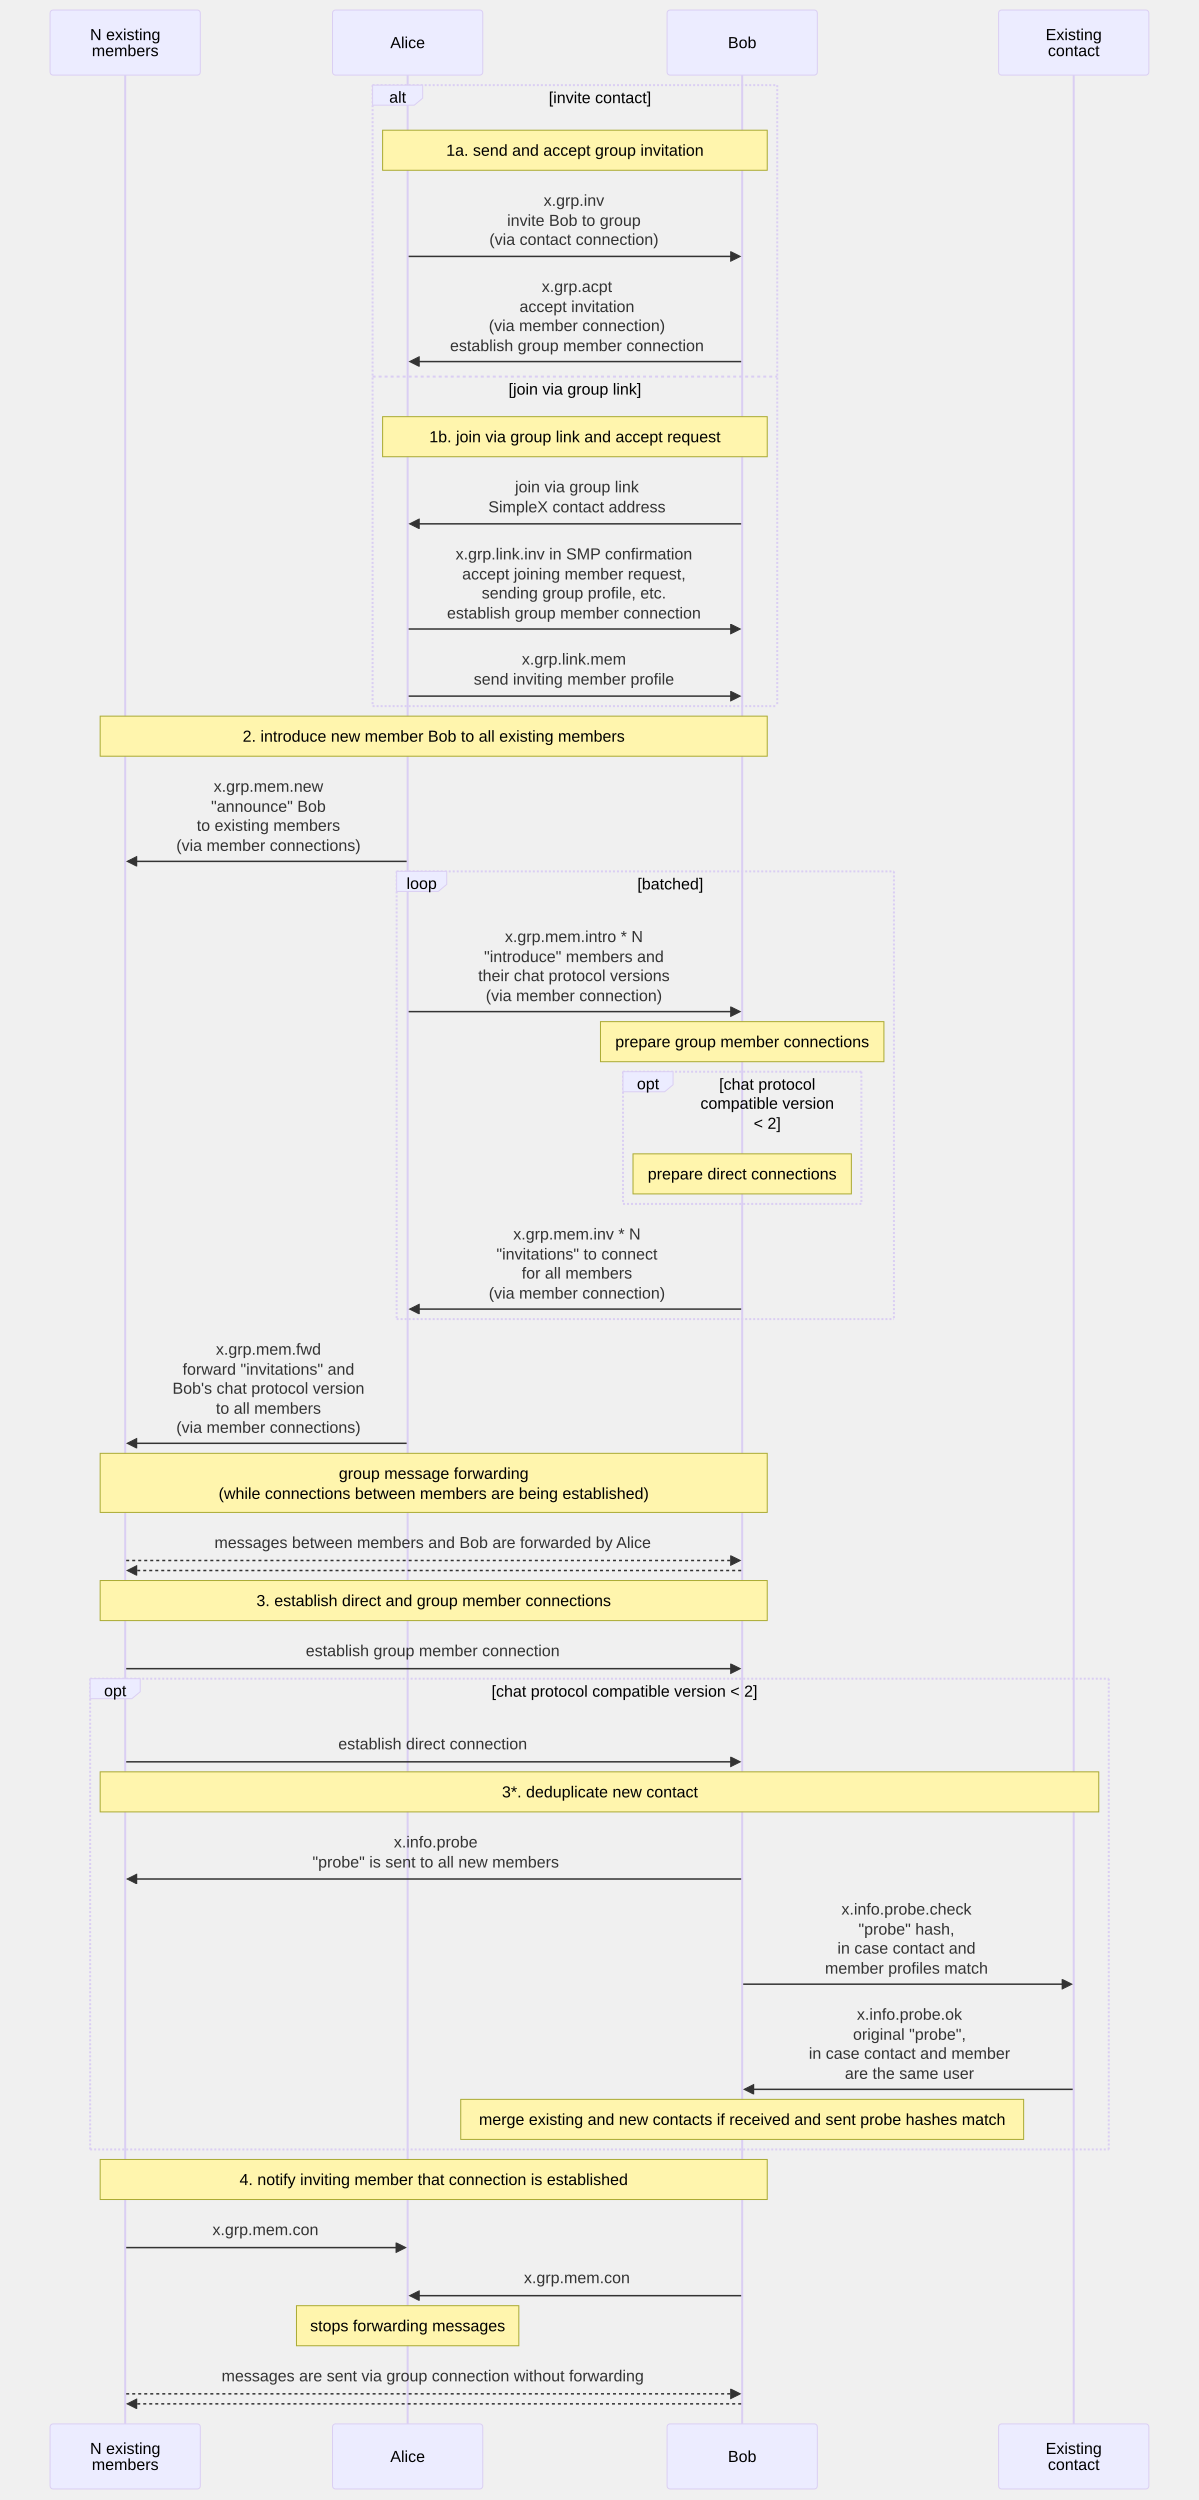
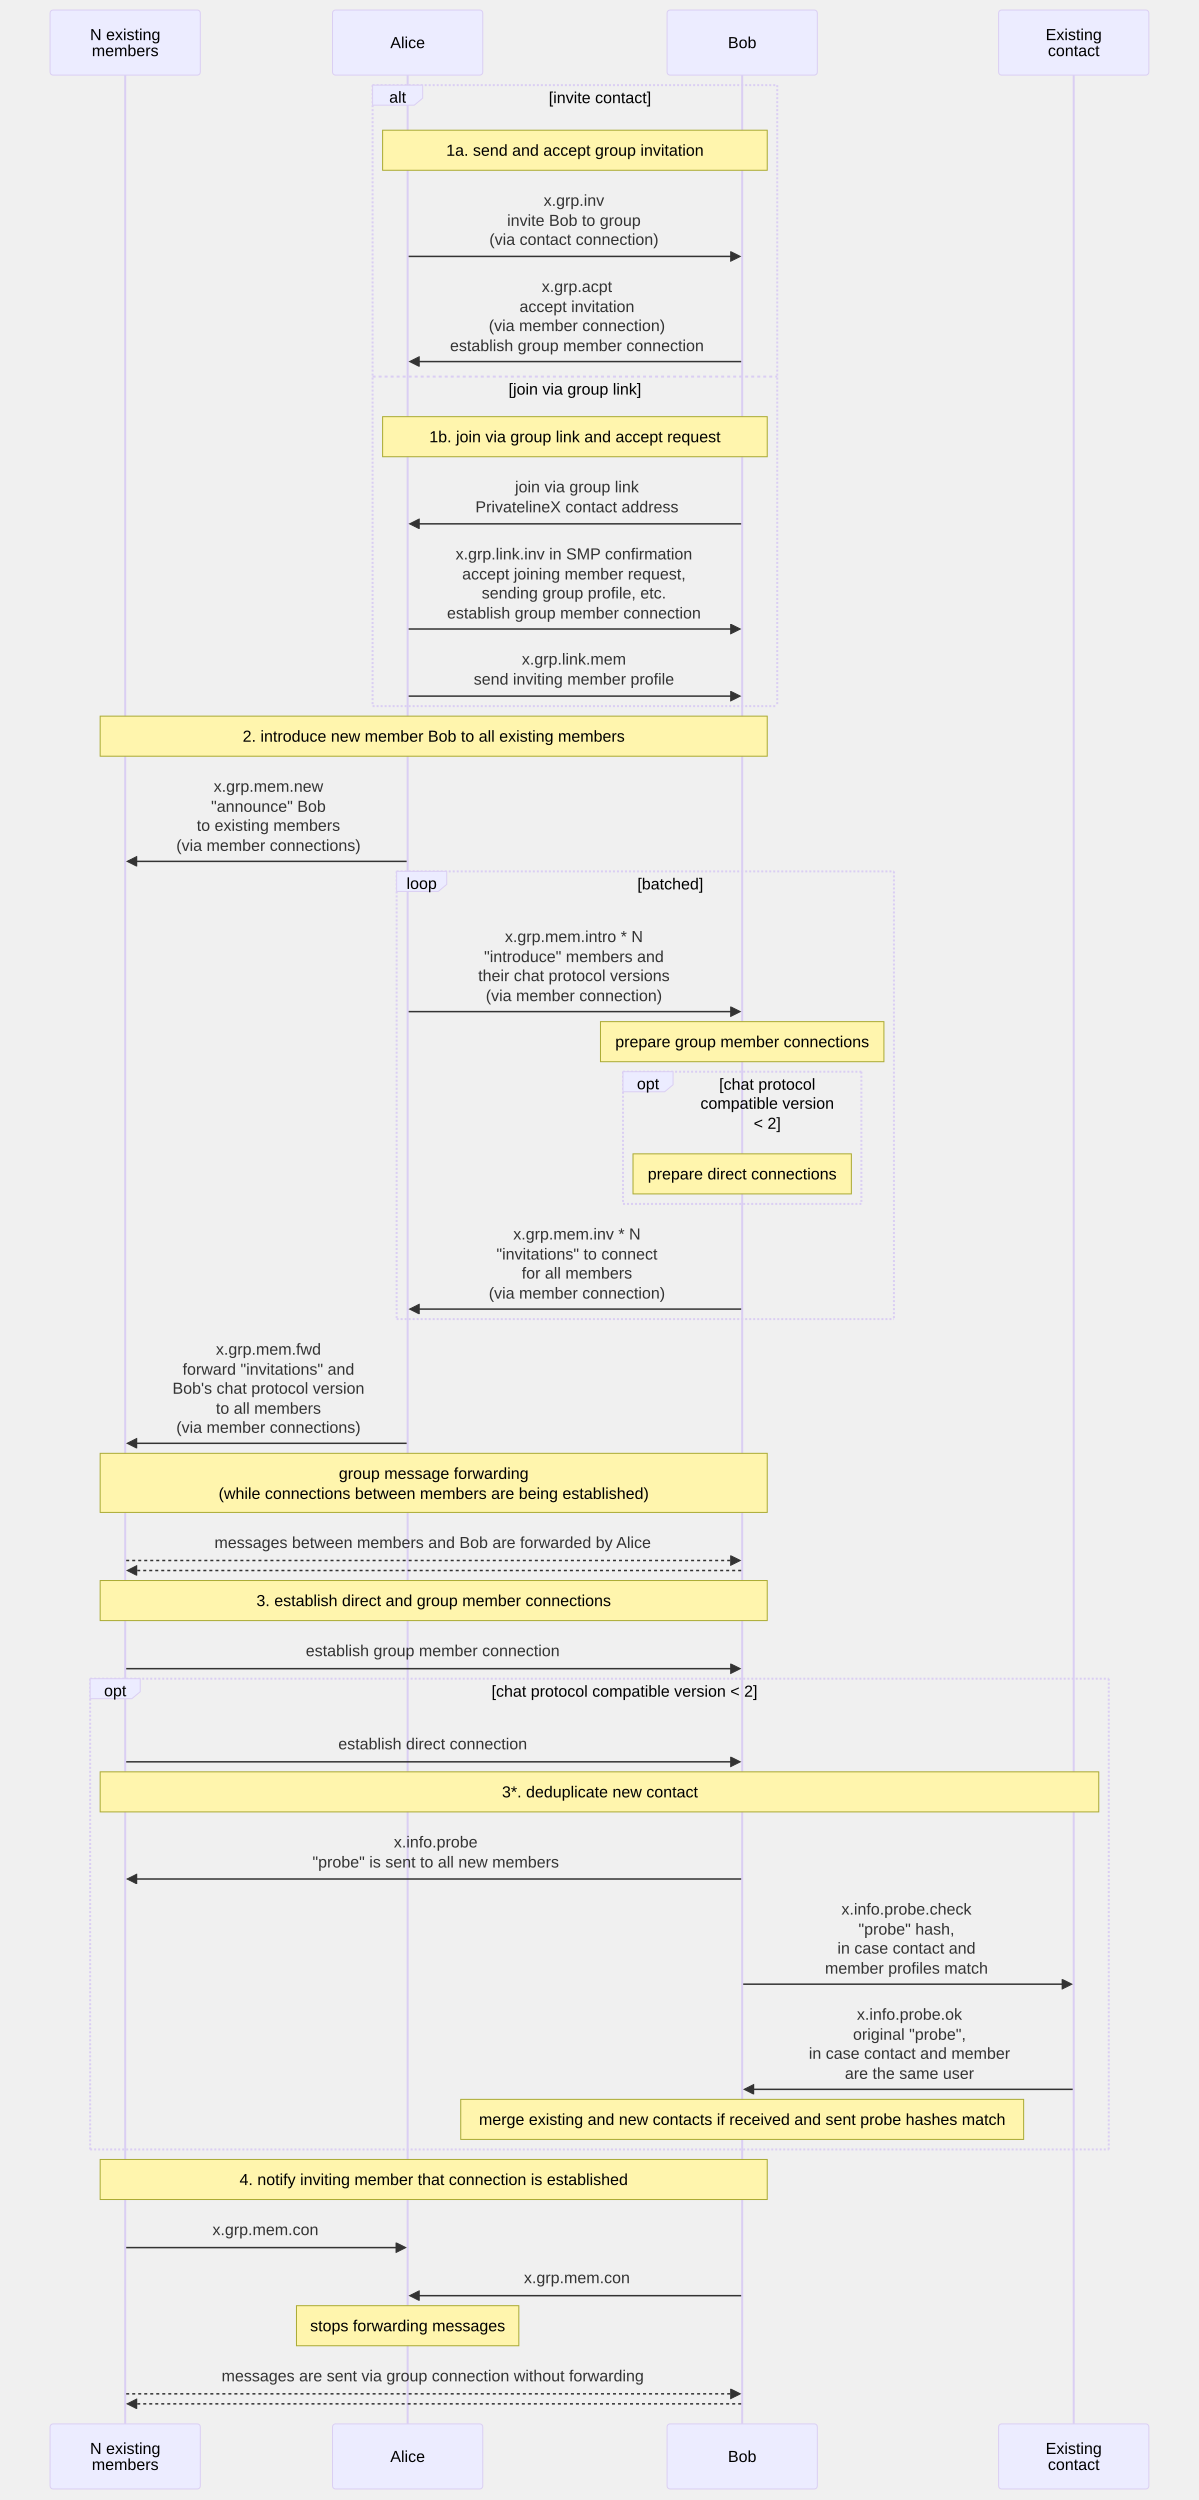
<svg xmlns="http://www.w3.org/2000/svg" aria-roledescription="sequence" role="graphics-document document" viewBox="-50 -10 1197 2496" style="max-width: 100%;" width="100%" id="graph-div" height="100%">
  <g>
    <rect class="actor actor-bottom" ry="3" rx="3" name="C" height="65" width="150" stroke="#666" fill="#eaeaea" y="2410" x="947" />
    <text class="actor" alignment-baseline="central" dominant-baseline="central" style="text-anchor: middle; font-size: 16px; font-weight: 400;" y="2442.5" x="1022">
      <tspan dy="-8" x="1022">Existing</tspan>
    </text>
    <text class="actor" alignment-baseline="central" dominant-baseline="central" style="text-anchor: middle; font-size: 16px; font-weight: 400;" y="2442.5" x="1022">
      <tspan dy="8" x="1022">contact</tspan>
    </text>
  </g>
  <g>
    <rect class="actor actor-bottom" ry="3" rx="3" name="B" height="65" width="150" stroke="#666" fill="#eaeaea" y="2410" x="616" />
    <text class="actor" alignment-baseline="central" dominant-baseline="central" style="text-anchor: middle; font-size: 16px; font-weight: 400;" y="2442.5" x="691">
      <tspan dy="0" x="691">Bob</tspan>
    </text>
  </g>
  <g>
    <rect class="actor actor-bottom" ry="3" rx="3" name="A" height="65" width="150" stroke="#666" fill="#eaeaea" y="2410" x="282" />
    <text class="actor" alignment-baseline="central" dominant-baseline="central" style="text-anchor: middle; font-size: 16px; font-weight: 400;" y="2442.5" x="357">
      <tspan dy="0" x="357">Alice</tspan>
    </text>
  </g>
  <g>
    <rect class="actor actor-bottom" ry="3" rx="3" name="M" height="65" width="150" stroke="#666" fill="#eaeaea" y="2410" x="0" />
    <text class="actor" alignment-baseline="central" dominant-baseline="central" style="text-anchor: middle; font-size: 16px; font-weight: 400;" y="2442.5" x="75">
      <tspan dy="-8" x="75">N existing</tspan>
    </text>
    <text class="actor" alignment-baseline="central" dominant-baseline="central" style="text-anchor: middle; font-size: 16px; font-weight: 400;" y="2442.5" x="75">
      <tspan dy="8" x="75">members</tspan>
    </text>
  </g>
  <g>
    <line stroke="#999" stroke-width="0.5px" class="200" y2="2410" x2="1022" y1="5" x1="1022" id="actor171" />
    <g id="root-171">
      <rect class="actor actor-top" ry="3" rx="3" name="C" height="65" width="150" stroke="#666" fill="#eaeaea" y="0" x="947" />
      <text class="actor" alignment-baseline="central" dominant-baseline="central" style="text-anchor: middle; font-size: 16px; font-weight: 400;" y="32.5" x="1022">
        <tspan dy="-8" x="1022">Existing</tspan>
      </text>
      <text class="actor" alignment-baseline="central" dominant-baseline="central" style="text-anchor: middle; font-size: 16px; font-weight: 400;" y="32.5" x="1022">
        <tspan dy="8" x="1022">contact</tspan>
      </text>
    </g>
  </g>
  <g>
    <line stroke="#999" stroke-width="0.5px" class="200" y2="2410" x2="691" y1="5" x1="691" id="actor170" />
    <g id="root-170">
      <rect class="actor actor-top" ry="3" rx="3" name="B" height="65" width="150" stroke="#666" fill="#eaeaea" y="0" x="616" />
      <text class="actor" alignment-baseline="central" dominant-baseline="central" style="text-anchor: middle; font-size: 16px; font-weight: 400;" y="32.5" x="691">
        <tspan dy="0" x="691">Bob</tspan>
      </text>
    </g>
  </g>
  <g>
    <line stroke="#999" stroke-width="0.5px" class="200" y2="2410" x2="357" y1="5" x1="357" id="actor169" />
    <g id="root-169">
      <rect class="actor actor-top" ry="3" rx="3" name="A" height="65" width="150" stroke="#666" fill="#eaeaea" y="0" x="282" />
      <text class="actor" alignment-baseline="central" dominant-baseline="central" style="text-anchor: middle; font-size: 16px; font-weight: 400;" y="32.5" x="357">
        <tspan dy="0" x="357">Alice</tspan>
      </text>
    </g>
  </g>
  <g>
    <line stroke="#999" stroke-width="0.5px" class="200" y2="2410" x2="75" y1="5" x1="75" id="actor168" />
    <g id="root-168">
      <rect class="actor actor-top" ry="3" rx="3" name="M" height="65" width="150" stroke="#666" fill="#eaeaea" y="0" x="0" />
      <text class="actor" alignment-baseline="central" dominant-baseline="central" style="text-anchor: middle; font-size: 16px; font-weight: 400;" y="32.5" x="75">
        <tspan dy="-8" x="75">N existing</tspan>
      </text>
      <text class="actor" alignment-baseline="central" dominant-baseline="central" style="text-anchor: middle; font-size: 16px; font-weight: 400;" y="32.5" x="75">
        <tspan dy="8" x="75">members</tspan>
      </text>
    </g>
  </g>
  <style>#graph-div{font-family:"trebuchet ms",verdana,arial,sans-serif;font-size:16px;fill:#333;}#graph-div .error-icon{fill:#552222;}#graph-div .error-text{fill:#552222;stroke:#552222;}#graph-div .edge-thickness-normal{stroke-width:2px;}#graph-div .edge-thickness-thick{stroke-width:3.5px;}#graph-div .edge-pattern-solid{stroke-dasharray:0;}#graph-div .edge-pattern-dashed{stroke-dasharray:3;}#graph-div .edge-pattern-dotted{stroke-dasharray:2;}#graph-div .marker{fill:#333333;stroke:#333333;}#graph-div .marker.cross{stroke:#333333;}#graph-div svg{font-family:"trebuchet ms",verdana,arial,sans-serif;font-size:16px;}#graph-div .actor{stroke:hsl(259.626, 59.777%, 87.902%);fill:#ECECFF;}#graph-div text.actor&gt;tspan{fill:black;stroke:none;}#graph-div .actor-line{stroke:grey;}#graph-div .messageLine0{stroke-width:1.5;stroke-dasharray:none;stroke:#333;}#graph-div .messageLine1{stroke-width:1.5;stroke-dasharray:2,2;stroke:#333;}#graph-div #arrowhead path{fill:#333;stroke:#333;}#graph-div .sequenceNumber{fill:white;}#graph-div #sequencenumber{fill:#333;}#graph-div #crosshead path{fill:#333;stroke:#333;}#graph-div .messageText{fill:#333;stroke:none;}#graph-div .labelBox{stroke:hsl(259.626, 59.777%, 87.902%);fill:#ECECFF;}#graph-div .labelText,#graph-div .labelText&gt;tspan{fill:black;stroke:none;}#graph-div .loopText,#graph-div .loopText&gt;tspan{fill:black;stroke:none;}#graph-div .loopLine{stroke-width:2px;stroke-dasharray:2,2;stroke:hsl(259.626, 59.777%, 87.902%);fill:hsl(259.626, 59.777%, 87.902%);}#graph-div .note{stroke:#aaaa33;fill:#fff5ad;}#graph-div .noteText,#graph-div .noteText&gt;tspan{fill:black;stroke:none;}#graph-div .activation0{fill:#f4f4f4;stroke:#666;}#graph-div .activation1{fill:#f4f4f4;stroke:#666;}#graph-div .activation2{fill:#f4f4f4;stroke:#666;}#graph-div .actorPopupMenu{position:absolute;}#graph-div .actorPopupMenuPanel{position:absolute;fill:#ECECFF;box-shadow:0px 8px 16px 0px rgba(0,0,0,0.2);filter:drop-shadow(3px 5px 2px rgb(0 0 0 / 0.4));}#graph-div .actor-man line{stroke:hsl(259.626, 59.777%, 87.902%);fill:#ECECFF;}#graph-div .actor-man circle,#graph-div line{stroke:hsl(259.626, 59.777%, 87.902%);fill:#ECECFF;stroke-width:2px;}#graph-div :root{--mermaid-font-family:"trebuchet ms",verdana,arial,sans-serif;}</style>
  <g />
  <defs>
    <symbol height="24" width="24" id="computer">
      <path d="M2 2v13h20v-13h-20zm18 11h-16v-9h16v9zm-10.228 6l.466-1h3.524l.467 1h-4.457zm14.228 3h-24l2-6h2.104l-1.33 4h18.45l-1.297-4h2.073l2 6zm-5-10h-14v-7h14v7z" transform="scale(.5)" />
    </symbol>
  </defs>
  <defs>
    <symbol clip-rule="evenodd" fill-rule="evenodd" id="database">
      <path d="M12.258.001l.256.004.255.005.253.008.251.01.249.012.247.015.246.016.242.019.241.02.239.023.236.024.233.027.231.028.229.031.225.032.223.034.22.036.217.038.214.04.211.041.208.043.205.045.201.046.198.048.194.05.191.051.187.053.183.054.18.056.175.057.172.059.168.06.163.061.16.063.155.064.15.066.074.033.073.033.071.034.07.034.069.035.068.035.067.035.066.035.064.036.064.036.062.036.06.036.06.037.058.037.058.037.055.038.055.038.053.038.052.038.051.039.05.039.048.039.047.039.045.04.044.04.043.04.041.04.04.041.039.041.037.041.036.041.034.041.033.042.032.042.03.042.029.042.027.042.026.043.024.043.023.043.021.043.02.043.018.044.017.043.015.044.013.044.012.044.011.045.009.044.007.045.006.045.004.045.002.045.001.045v17l-.001.045-.002.045-.004.045-.006.045-.007.045-.009.044-.011.045-.012.044-.013.044-.015.044-.017.043-.018.044-.02.043-.021.043-.023.043-.024.043-.026.043-.027.042-.029.042-.03.042-.032.042-.033.042-.034.041-.036.041-.037.041-.039.041-.04.041-.041.04-.043.04-.044.04-.045.04-.047.039-.048.039-.05.039-.051.039-.052.038-.053.038-.055.038-.055.038-.058.037-.058.037-.06.037-.06.036-.062.036-.064.036-.064.036-.066.035-.067.035-.068.035-.069.035-.07.034-.071.034-.073.033-.074.033-.15.066-.155.064-.16.063-.163.061-.168.06-.172.059-.175.057-.18.056-.183.054-.187.053-.191.051-.194.05-.198.048-.201.046-.205.045-.208.043-.211.041-.214.04-.217.038-.22.036-.223.034-.225.032-.229.031-.231.028-.233.027-.236.024-.239.023-.241.02-.242.019-.246.016-.247.015-.249.012-.251.01-.253.008-.255.005-.256.004-.258.001-.258-.001-.256-.004-.255-.005-.253-.008-.251-.01-.249-.012-.247-.015-.245-.016-.243-.019-.241-.02-.238-.023-.236-.024-.234-.027-.231-.028-.228-.031-.226-.032-.223-.034-.22-.036-.217-.038-.214-.04-.211-.041-.208-.043-.204-.045-.201-.046-.198-.048-.195-.05-.19-.051-.187-.053-.184-.054-.179-.056-.176-.057-.172-.059-.167-.06-.164-.061-.159-.063-.155-.064-.151-.066-.074-.033-.072-.033-.072-.034-.07-.034-.069-.035-.068-.035-.067-.035-.066-.035-.064-.036-.063-.036-.062-.036-.061-.036-.06-.037-.058-.037-.057-.037-.056-.038-.055-.038-.053-.038-.052-.038-.051-.039-.049-.039-.049-.039-.046-.039-.046-.04-.044-.04-.043-.04-.041-.04-.04-.041-.039-.041-.037-.041-.036-.041-.034-.041-.033-.042-.032-.042-.03-.042-.029-.042-.027-.042-.026-.043-.024-.043-.023-.043-.021-.043-.02-.043-.018-.044-.017-.043-.015-.044-.013-.044-.012-.044-.011-.045-.009-.044-.007-.045-.006-.045-.004-.045-.002-.045-.001-.045v-17l.001-.045.002-.045.004-.045.006-.045.007-.045.009-.044.011-.045.012-.044.013-.044.015-.044.017-.043.018-.044.02-.043.021-.043.023-.043.024-.043.026-.043.027-.042.029-.042.03-.042.032-.042.033-.042.034-.041.036-.041.037-.041.039-.041.04-.041.041-.04.043-.04.044-.04.046-.04.046-.039.049-.039.049-.039.051-.039.052-.038.053-.038.055-.038.056-.038.057-.037.058-.037.06-.037.061-.036.062-.036.063-.036.064-.036.066-.035.067-.035.068-.035.069-.035.07-.034.072-.034.072-.033.074-.033.151-.066.155-.064.159-.063.164-.061.167-.06.172-.059.176-.057.179-.056.184-.054.187-.053.19-.051.195-.05.198-.048.201-.046.204-.045.208-.043.211-.041.214-.04.217-.038.22-.036.223-.034.226-.032.228-.031.231-.028.234-.027.236-.024.238-.023.241-.02.243-.019.245-.016.247-.015.249-.012.251-.01.253-.008.255-.005.256-.004.258-.001.258.001zm-9.258 20.499v.01l.001.021.003.021.004.022.005.021.006.022.007.022.009.023.01.022.011.023.012.023.013.023.015.023.016.024.017.023.018.024.019.024.021.024.022.025.023.024.024.025.052.049.056.05.061.051.066.051.07.051.075.051.079.052.084.052.088.052.092.052.097.052.102.051.105.052.11.052.114.051.119.051.123.051.127.05.131.05.135.05.139.048.144.049.147.047.152.047.155.047.16.045.163.045.167.043.171.043.176.041.178.041.183.039.187.039.19.037.194.035.197.035.202.033.204.031.209.03.212.029.216.027.219.025.222.024.226.021.23.02.233.018.236.016.24.015.243.012.246.01.249.008.253.005.256.004.259.001.26-.001.257-.004.254-.005.25-.008.247-.011.244-.012.241-.014.237-.016.233-.018.231-.021.226-.021.224-.024.22-.026.216-.027.212-.028.21-.031.205-.031.202-.034.198-.034.194-.036.191-.037.187-.039.183-.04.179-.04.175-.042.172-.043.168-.044.163-.045.16-.046.155-.046.152-.047.148-.048.143-.049.139-.049.136-.05.131-.05.126-.05.123-.051.118-.052.114-.051.11-.052.106-.052.101-.052.096-.052.092-.052.088-.053.083-.051.079-.052.074-.052.07-.051.065-.051.06-.051.056-.05.051-.05.023-.024.023-.025.021-.024.02-.024.019-.024.018-.024.017-.024.015-.023.014-.024.013-.023.012-.023.01-.023.01-.022.008-.022.006-.022.006-.022.004-.022.004-.021.001-.021.001-.021v-4.127l-.077.055-.08.053-.083.054-.085.053-.087.052-.09.052-.093.051-.095.05-.097.05-.1.049-.102.049-.105.048-.106.047-.109.047-.111.046-.114.045-.115.045-.118.044-.12.043-.122.042-.124.042-.126.041-.128.04-.13.04-.132.038-.134.038-.135.037-.138.037-.139.035-.142.035-.143.034-.144.033-.147.032-.148.031-.15.03-.151.03-.153.029-.154.027-.156.027-.158.026-.159.025-.161.024-.162.023-.163.022-.165.021-.166.02-.167.019-.169.018-.169.017-.171.016-.173.015-.173.014-.175.013-.175.012-.177.011-.178.01-.179.008-.179.008-.181.006-.182.005-.182.004-.184.003-.184.002h-.37l-.184-.002-.184-.003-.182-.004-.182-.005-.181-.006-.179-.008-.179-.008-.178-.01-.176-.011-.176-.012-.175-.013-.173-.014-.172-.015-.171-.016-.17-.017-.169-.018-.167-.019-.166-.02-.165-.021-.163-.022-.162-.023-.161-.024-.159-.025-.157-.026-.156-.027-.155-.027-.153-.029-.151-.03-.15-.03-.148-.031-.146-.032-.145-.033-.143-.034-.141-.035-.14-.035-.137-.037-.136-.037-.134-.038-.132-.038-.13-.04-.128-.04-.126-.041-.124-.042-.122-.042-.12-.044-.117-.043-.116-.045-.113-.045-.112-.046-.109-.047-.106-.047-.105-.048-.102-.049-.1-.049-.097-.05-.095-.05-.093-.052-.09-.051-.087-.052-.085-.053-.083-.054-.08-.054-.077-.054v4.127zm0-5.654v.011l.001.021.003.021.004.021.005.022.006.022.007.022.009.022.01.022.011.023.012.023.013.023.015.024.016.023.017.024.018.024.019.024.021.024.022.024.023.025.024.024.052.05.056.05.061.05.066.051.07.051.075.052.079.051.084.052.088.052.092.052.097.052.102.052.105.052.11.051.114.051.119.052.123.05.127.051.131.05.135.049.139.049.144.048.147.048.152.047.155.046.16.045.163.045.167.044.171.042.176.042.178.04.183.04.187.038.19.037.194.036.197.034.202.033.204.032.209.03.212.028.216.027.219.025.222.024.226.022.23.02.233.018.236.016.24.014.243.012.246.01.249.008.253.006.256.003.259.001.26-.001.257-.003.254-.006.25-.008.247-.01.244-.012.241-.015.237-.016.233-.018.231-.02.226-.022.224-.024.22-.025.216-.027.212-.029.21-.03.205-.032.202-.033.198-.035.194-.036.191-.037.187-.039.183-.039.179-.041.175-.042.172-.043.168-.044.163-.045.16-.045.155-.047.152-.047.148-.048.143-.048.139-.05.136-.049.131-.05.126-.051.123-.051.118-.051.114-.052.11-.052.106-.052.101-.052.096-.052.092-.052.088-.052.083-.052.079-.052.074-.051.07-.052.065-.051.06-.05.056-.051.051-.049.023-.025.023-.024.021-.025.02-.024.019-.024.018-.024.017-.024.015-.023.014-.023.013-.024.012-.022.01-.023.01-.023.008-.022.006-.022.006-.022.004-.021.004-.022.001-.021.001-.021v-4.139l-.077.054-.08.054-.083.054-.085.052-.087.053-.09.051-.093.051-.095.051-.097.05-.1.049-.102.049-.105.048-.106.047-.109.047-.111.046-.114.045-.115.044-.118.044-.12.044-.122.042-.124.042-.126.041-.128.04-.13.039-.132.039-.134.038-.135.037-.138.036-.139.036-.142.035-.143.033-.144.033-.147.033-.148.031-.15.03-.151.03-.153.028-.154.028-.156.027-.158.026-.159.025-.161.024-.162.023-.163.022-.165.021-.166.02-.167.019-.169.018-.169.017-.171.016-.173.015-.173.014-.175.013-.175.012-.177.011-.178.009-.179.009-.179.007-.181.007-.182.005-.182.004-.184.003-.184.002h-.37l-.184-.002-.184-.003-.182-.004-.182-.005-.181-.007-.179-.007-.179-.009-.178-.009-.176-.011-.176-.012-.175-.013-.173-.014-.172-.015-.171-.016-.17-.017-.169-.018-.167-.019-.166-.02-.165-.021-.163-.022-.162-.023-.161-.024-.159-.025-.157-.026-.156-.027-.155-.028-.153-.028-.151-.03-.15-.03-.148-.031-.146-.033-.145-.033-.143-.033-.141-.035-.14-.036-.137-.036-.136-.037-.134-.038-.132-.039-.13-.039-.128-.04-.126-.041-.124-.042-.122-.043-.12-.043-.117-.044-.116-.044-.113-.046-.112-.046-.109-.046-.106-.047-.105-.048-.102-.049-.1-.049-.097-.05-.095-.051-.093-.051-.09-.051-.087-.053-.085-.052-.083-.054-.08-.054-.077-.054v4.139zm0-5.666v.011l.001.02.003.022.004.021.005.022.006.021.007.022.009.023.01.022.011.023.012.023.013.023.015.023.016.024.017.024.018.023.019.024.021.025.022.024.023.024.024.025.052.05.056.05.061.05.066.051.07.051.075.052.079.051.084.052.088.052.092.052.097.052.102.052.105.051.11.052.114.051.119.051.123.051.127.05.131.05.135.05.139.049.144.048.147.048.152.047.155.046.16.045.163.045.167.043.171.043.176.042.178.04.183.04.187.038.19.037.194.036.197.034.202.033.204.032.209.03.212.028.216.027.219.025.222.024.226.021.23.02.233.018.236.017.24.014.243.012.246.01.249.008.253.006.256.003.259.001.26-.001.257-.003.254-.006.25-.008.247-.01.244-.013.241-.014.237-.016.233-.018.231-.02.226-.022.224-.024.22-.025.216-.027.212-.029.21-.03.205-.032.202-.033.198-.035.194-.036.191-.037.187-.039.183-.039.179-.041.175-.042.172-.043.168-.044.163-.045.16-.045.155-.047.152-.047.148-.048.143-.049.139-.049.136-.049.131-.051.126-.05.123-.051.118-.052.114-.051.11-.052.106-.052.101-.052.096-.052.092-.052.088-.052.083-.052.079-.052.074-.052.07-.051.065-.051.06-.051.056-.05.051-.049.023-.025.023-.025.021-.024.02-.024.019-.024.018-.024.017-.024.015-.023.014-.024.013-.023.012-.023.01-.022.01-.023.008-.022.006-.022.006-.022.004-.022.004-.021.001-.021.001-.021v-4.153l-.077.054-.08.054-.083.053-.085.053-.087.053-.09.051-.093.051-.095.051-.097.05-.1.049-.102.048-.105.048-.106.048-.109.046-.111.046-.114.046-.115.044-.118.044-.12.043-.122.043-.124.042-.126.041-.128.04-.13.039-.132.039-.134.038-.135.037-.138.036-.139.036-.142.034-.143.034-.144.033-.147.032-.148.032-.15.03-.151.03-.153.028-.154.028-.156.027-.158.026-.159.024-.161.024-.162.023-.163.023-.165.021-.166.02-.167.019-.169.018-.169.017-.171.016-.173.015-.173.014-.175.013-.175.012-.177.01-.178.01-.179.009-.179.007-.181.006-.182.006-.182.004-.184.003-.184.001-.185.001-.185-.001-.184-.001-.184-.003-.182-.004-.182-.006-.181-.006-.179-.007-.179-.009-.178-.01-.176-.01-.176-.012-.175-.013-.173-.014-.172-.015-.171-.016-.17-.017-.169-.018-.167-.019-.166-.02-.165-.021-.163-.023-.162-.023-.161-.024-.159-.024-.157-.026-.156-.027-.155-.028-.153-.028-.151-.03-.15-.03-.148-.032-.146-.032-.145-.033-.143-.034-.141-.034-.14-.036-.137-.036-.136-.037-.134-.038-.132-.039-.13-.039-.128-.041-.126-.041-.124-.041-.122-.043-.12-.043-.117-.044-.116-.044-.113-.046-.112-.046-.109-.046-.106-.048-.105-.048-.102-.048-.1-.05-.097-.049-.095-.051-.093-.051-.09-.052-.087-.052-.085-.053-.083-.053-.08-.054-.077-.054v4.153zm8.74-8.179l-.257.004-.254.005-.25.008-.247.011-.244.012-.241.014-.237.016-.233.018-.231.021-.226.022-.224.023-.22.026-.216.027-.212.028-.21.031-.205.032-.202.033-.198.034-.194.036-.191.038-.187.038-.183.04-.179.041-.175.042-.172.043-.168.043-.163.045-.16.046-.155.046-.152.048-.148.048-.143.048-.139.049-.136.05-.131.05-.126.051-.123.051-.118.051-.114.052-.11.052-.106.052-.101.052-.096.052-.092.052-.088.052-.083.052-.079.052-.074.051-.07.052-.065.051-.06.05-.056.05-.051.05-.023.025-.023.024-.021.024-.02.025-.019.024-.018.024-.017.023-.015.024-.014.023-.013.023-.012.023-.01.023-.01.022-.008.022-.006.023-.006.021-.004.022-.004.021-.001.021-.001.021.001.021.001.021.004.021.004.022.006.021.006.023.008.022.01.022.01.023.012.023.013.023.014.023.015.024.017.023.018.024.019.024.02.025.021.024.023.024.023.025.051.05.056.05.06.05.065.051.07.052.074.051.079.052.083.052.088.052.092.052.096.052.101.052.106.052.11.052.114.052.118.051.123.051.126.051.131.05.136.05.139.049.143.048.148.048.152.048.155.046.16.046.163.045.168.043.172.043.175.042.179.041.183.04.187.038.191.038.194.036.198.034.202.033.205.032.21.031.212.028.216.027.22.026.224.023.226.022.231.021.233.018.237.016.241.014.244.012.247.011.25.008.254.005.257.004.26.001.26-.001.257-.004.254-.005.25-.008.247-.011.244-.012.241-.014.237-.016.233-.018.231-.021.226-.022.224-.023.22-.026.216-.027.212-.028.21-.031.205-.032.202-.033.198-.034.194-.036.191-.038.187-.038.183-.04.179-.041.175-.042.172-.043.168-.043.163-.045.16-.046.155-.046.152-.048.148-.048.143-.048.139-.049.136-.05.131-.05.126-.051.123-.051.118-.051.114-.052.11-.052.106-.052.101-.052.096-.052.092-.052.088-.052.083-.052.079-.052.074-.051.07-.052.065-.051.06-.05.056-.05.051-.05.023-.025.023-.024.021-.024.02-.025.019-.024.018-.024.017-.023.015-.024.014-.023.013-.023.012-.023.01-.023.01-.022.008-.022.006-.023.006-.021.004-.022.004-.021.001-.021.001-.021-.001-.021-.001-.021-.004-.021-.004-.022-.006-.021-.006-.023-.008-.022-.01-.022-.01-.023-.012-.023-.013-.023-.014-.023-.015-.024-.017-.023-.018-.024-.019-.024-.02-.025-.021-.024-.023-.024-.023-.025-.051-.05-.056-.05-.06-.05-.065-.051-.07-.052-.074-.051-.079-.052-.083-.052-.088-.052-.092-.052-.096-.052-.101-.052-.106-.052-.11-.052-.114-.052-.118-.051-.123-.051-.126-.051-.131-.05-.136-.05-.139-.049-.143-.048-.148-.048-.152-.048-.155-.046-.16-.046-.163-.045-.168-.043-.172-.043-.175-.042-.179-.041-.183-.04-.187-.038-.191-.038-.194-.036-.198-.034-.202-.033-.205-.032-.21-.031-.212-.028-.216-.027-.22-.026-.224-.023-.226-.022-.231-.021-.233-.018-.237-.016-.241-.014-.244-.012-.247-.011-.25-.008-.254-.005-.257-.004-.26-.001-.26.001z" transform="scale(.5)" />
    </symbol>
  </defs>
  <defs>
    <symbol height="24" width="24" id="clock">
      <path d="M12 2c5.514 0 10 4.486 10 10s-4.486 10-10 10-10-4.486-10-10 4.486-10 10-10zm0-2c-6.627 0-12 5.373-12 12s5.373 12 12 12 12-5.373 12-12-5.373-12-12-12zm5.848 12.459c.202.038.202.333.001.372-1.907.361-6.045 1.111-6.547 1.111-.719 0-1.301-.582-1.301-1.301 0-.512.77-5.447 1.125-7.445.034-.192.312-.181.343.014l.985 6.238 5.394 1.011z" transform="scale(.5)" />
    </symbol>
  </defs>
  <defs>
    <marker orient="auto" markerHeight="12" markerWidth="12" markerUnits="userSpaceOnUse" refY="5" refX="7.9" id="arrowhead">
      <path d="M 0 0 L 10 5 L 0 10 z" />
    </marker>
  </defs>
  <defs>
    <marker refY="4.5" refX="4" orient="auto" markerHeight="8" markerWidth="15" id="crosshead">
      <path d="M 1,2 L 6,7 M 6,2 L 1,7" stroke-width="1pt" style="stroke-dasharray: 0px, 0px;" stroke="#000000" fill="none" />
    </marker>
  </defs>
  <defs>
    <marker orient="auto" markerHeight="28" markerWidth="20" refY="7" refX="15.5" id="filled-head">
      <path d="M 18,7 L9,13 L14,7 L9,1 Z" />
    </marker>
  </defs>
  <defs>
    <marker orient="auto" markerHeight="40" markerWidth="60" refY="15" refX="15" id="sequencenumber">
      <circle r="6" cy="15" cx="15" />
    </marker>
  </defs>
  <g>
    <rect class="note" ry="0" rx="0" height="40" width="384" stroke="#666" fill="#EDF2AE" y="120" x="332" />
    <text dy="1em" class="noteText" style="font-size: 16px; font-weight: 400;" alignment-baseline="middle" dominant-baseline="middle" text-anchor="middle" y="125" x="524">
      <tspan x="524">1a. send and accept group invitation</tspan>
    </text>
  </g>
  <g>
    <rect class="note" ry="0" rx="0" height="40" width="384" stroke="#666" fill="#EDF2AE" y="406" x="332" />
    <text dy="1em" class="noteText" style="font-size: 16px; font-weight: 400;" alignment-baseline="middle" dominant-baseline="middle" text-anchor="middle" y="411" x="524">
      <tspan x="524">1b. join via group link and accept request</tspan>
    </text>
  </g>
  <g>
    <line class="loopLine" y2="75" x2="726" y1="75" x1="322" />
    <line class="loopLine" y2="695" x2="726" y1="75" x1="726" />
    <line class="loopLine" y2="695" x2="726" y1="695" x1="322" />
    <line class="loopLine" y2="695" x2="322" y1="75" x1="322" />
    <line style="stroke-dasharray: 3px, 3px;" class="loopLine" y2="366" x2="726" y1="366" x1="322" />
    <polygon class="labelBox" points="322,75 372,75 372,88 363.6,95 322,95" />
    <text class="labelText" style="font-size: 16px; font-weight: 400;" alignment-baseline="middle" dominant-baseline="middle" text-anchor="middle" y="88" x="347">alt</text>
    <text class="loopText" style="font-size: 16px; font-weight: 400;" text-anchor="middle" y="93" x="549">
      <tspan x="549">[invite contact]</tspan>
    </text>
    <text class="loopText" style="font-size: 16px; font-weight: 400;" text-anchor="middle" y="384" x="524">[join via group link]</text>
  </g>
  <g>
    <rect class="note" ry="0" rx="0" height="40" width="666" stroke="#666" fill="#EDF2AE" y="705" x="50" />
    <text dy="1em" class="noteText" style="font-size: 16px; font-weight: 400;" alignment-baseline="middle" dominant-baseline="middle" text-anchor="middle" y="710" x="383">
      <tspan x="383">2. introduce new member Bob to all existing members</tspan>
    </text>
  </g>
  <g>
    <rect class="note" ry="0" rx="0" height="40" width="283" stroke="#666" fill="#EDF2AE" y="1010" x="549.5" />
    <text dy="1em" class="noteText" style="font-size: 16px; font-weight: 400;" alignment-baseline="middle" dominant-baseline="middle" text-anchor="middle" y="1015" x="691">
      <tspan x="691">prepare group member connections</tspan>
    </text>
  </g>
  <g>
    <rect class="note" ry="0" rx="0" height="40" width="218" stroke="#666" fill="#EDF2AE" y="1142" x="582" />
    <text dy="1em" class="noteText" style="font-size: 16px; font-weight: 400;" alignment-baseline="middle" dominant-baseline="middle" text-anchor="middle" y="1147" x="691">
      <tspan x="691">prepare direct connections</tspan>
    </text>
  </g>
  <g>
    <line class="loopLine" y2="1060" x2="810" y1="1060" x1="572" />
    <line class="loopLine" y2="1192" x2="810" y1="1060" x1="810" />
    <line class="loopLine" y2="1192" x2="810" y1="1192" x1="572" />
    <line class="loopLine" y2="1192" x2="572" y1="1060" x1="572" />
    <polygon class="labelBox" points="572,1060 622,1060 622,1073 613.6,1080 572,1080" />
    <text class="labelText" style="font-size: 16px; font-weight: 400;" alignment-baseline="middle" dominant-baseline="middle" text-anchor="middle" y="1073" x="597">opt</text>
    <text class="loopText" style="font-size: 16px; font-weight: 400;" text-anchor="middle" y="1078" x="716">
      <tspan x="716">[chat protocol</tspan>
    </text>
    <text class="loopText" style="font-size: 16px; font-weight: 400;" text-anchor="middle" y="1097" x="716">
      <tspan x="716">compatible version</tspan>
    </text>
    <text class="loopText" style="font-size: 16px; font-weight: 400;" text-anchor="middle" y="1117" x="716">
      <tspan x="716">&lt; 2]</tspan>
    </text>
  </g>
  <g>
    <line class="loopLine" y2="860" x2="842.5" y1="860" x1="346" />
    <line class="loopLine" y2="1307" x2="842.5" y1="860" x1="842.5" />
    <line class="loopLine" y2="1307" x2="842.5" y1="1307" x1="346" />
    <line class="loopLine" y2="1307" x2="346" y1="860" x1="346" />
    <polygon class="labelBox" points="346,860 396,860 396,873 387.6,880 346,880" />
    <text class="labelText" style="font-size: 16px; font-weight: 400;" alignment-baseline="middle" dominant-baseline="middle" text-anchor="middle" y="873" x="371">loop</text>
    <text class="loopText" style="font-size: 16px; font-weight: 400;" text-anchor="middle" y="878" x="619.25">
      <tspan x="619.25">[batched]</tspan>
    </text>
  </g>
  <g>
    <rect class="note" ry="0" rx="0" height="59" width="666" stroke="#666" fill="#EDF2AE" y="1441" x="50" />
    <text dy="1em" class="noteText" style="font-size: 16px; font-weight: 400;" alignment-baseline="middle" dominant-baseline="middle" text-anchor="middle" y="1446" x="383">
      <tspan x="383">group message forwarding</tspan>
    </text>
    <text dy="1em" class="noteText" style="font-size: 16px; font-weight: 400;" alignment-baseline="middle" dominant-baseline="middle" text-anchor="middle" y="1466" x="383">
      <tspan x="383">(while connections between members are being established)</tspan>
    </text>
  </g>
  <g>
    <rect class="note" ry="0" rx="0" height="40" width="666" stroke="#666" fill="#EDF2AE" y="1568" x="50" />
    <text dy="1em" class="noteText" style="font-size: 16px; font-weight: 400;" alignment-baseline="middle" dominant-baseline="middle" text-anchor="middle" y="1573" x="383">
      <tspan x="383">3. establish direct and group member connections</tspan>
    </text>
  </g>
  <g>
    <rect class="note" ry="0" rx="0" height="40" width="997" stroke="#666" fill="#EDF2AE" y="1759" x="50" />
    <text dy="1em" class="noteText" style="font-size: 16px; font-weight: 400;" alignment-baseline="middle" dominant-baseline="middle" text-anchor="middle" y="1764" x="549">
      <tspan x="549">3*. deduplicate new contact</tspan>
    </text>
  </g>
  <g>
    <rect class="note" ry="0" rx="0" height="40" width="562" stroke="#666" fill="#EDF2AE" y="2086" x="410" />
    <text dy="1em" class="noteText" style="font-size: 16px; font-weight: 400;" alignment-baseline="middle" dominant-baseline="middle" text-anchor="middle" y="2091" x="691">
      <tspan x="691">merge existing and new contacts if received and sent probe hashes match</tspan>
    </text>
  </g>
  <g>
    <line class="loopLine" y2="1666" x2="1057" y1="1666" x1="40" />
    <line class="loopLine" y2="2136" x2="1057" y1="1666" x1="1057" />
    <line class="loopLine" y2="2136" x2="1057" y1="2136" x1="40" />
    <line class="loopLine" y2="2136" x2="40" y1="1666" x1="40" />
    <polygon class="labelBox" points="40,1666 90,1666 90,1679 81.6,1686 40,1686" />
    <text class="labelText" style="font-size: 16px; font-weight: 400;" alignment-baseline="middle" dominant-baseline="middle" text-anchor="middle" y="1679" x="65">opt</text>
    <text class="loopText" style="font-size: 16px; font-weight: 400;" text-anchor="middle" y="1684" x="573.5">
      <tspan x="573.5">[chat protocol compatible version &lt; 2]</tspan>
    </text>
  </g>
  <g>
    <rect class="note" ry="0" rx="0" height="40" width="666" stroke="#666" fill="#EDF2AE" y="2146" x="50" />
    <text dy="1em" class="noteText" style="font-size: 16px; font-weight: 400;" alignment-baseline="middle" dominant-baseline="middle" text-anchor="middle" y="2151" x="383">
      <tspan x="383">4. notify inviting member that connection is established</tspan>
    </text>
  </g>
  <g>
    <rect class="note" ry="0" rx="0" height="40" width="222" stroke="#666" fill="#EDF2AE" y="2292" x="246" />
    <text dy="1em" class="noteText" style="font-size: 16px; font-weight: 400;" alignment-baseline="middle" dominant-baseline="middle" text-anchor="middle" y="2297" x="357">
      <tspan x="357">stops forwarding messages</tspan>
    </text>
  </g>
  <text dy="1em" class="messageText" style="font-size: 16px; font-weight: 400;" alignment-baseline="middle" dominant-baseline="middle" text-anchor="middle" y="175" x="523">x.grp.inv</text>
  <text dy="1em" class="messageText" style="font-size: 16px; font-weight: 400;" alignment-baseline="middle" dominant-baseline="middle" text-anchor="middle" y="195" x="523">invite Bob to group</text>
  <text dy="1em" class="messageText" style="font-size: 16px; font-weight: 400;" alignment-baseline="middle" dominant-baseline="middle" text-anchor="middle" y="214" x="523">(via contact connection)</text>
  <line marker-end="url(#arrowhead)" style="fill: none;" stroke="none" stroke-width="2" class="messageLine0" y2="246" x2="687" y1="246" x1="358" />
  <text dy="1em" class="messageText" style="font-size: 16px; font-weight: 400;" alignment-baseline="middle" dominant-baseline="middle" text-anchor="middle" y="261" x="526">x.grp.acpt</text>
  <text dy="1em" class="messageText" style="font-size: 16px; font-weight: 400;" alignment-baseline="middle" dominant-baseline="middle" text-anchor="middle" y="281" x="526">accept invitation</text>
  <text dy="1em" class="messageText" style="font-size: 16px; font-weight: 400;" alignment-baseline="middle" dominant-baseline="middle" text-anchor="middle" y="300" x="526">(via member connection)</text>
  <text dy="1em" class="messageText" style="font-size: 16px; font-weight: 400;" alignment-baseline="middle" dominant-baseline="middle" text-anchor="middle" y="320" x="526">establish group member connection</text>
  <line marker-end="url(#arrowhead)" style="fill: none;" stroke="none" stroke-width="2" class="messageLine0" y2="351" x2="361" y1="351" x1="690" />
  <text dy="1em" class="messageText" style="font-size: 16px; font-weight: 400;" alignment-baseline="middle" dominant-baseline="middle" text-anchor="middle" y="461" x="526">join via group link</text>
-   <text dy="1em" class="messageText" style="font-size: 16px; font-weight: 400;" alignment-baseline="middle" dominant-baseline="middle" text-anchor="middle" y="481" x="526">SimpleX contact address</text>
+   <text dy="1em" class="messageText" style="font-size: 16px; font-weight: 400;" alignment-baseline="middle" dominant-baseline="middle" text-anchor="middle" y="481" x="526">PrivatelineX contact address</text>
  <line marker-end="url(#arrowhead)" style="fill: none;" stroke="none" stroke-width="2" class="messageLine0" y2="513" x2="361" y1="513" x1="690" />
  <text dy="1em" class="messageText" style="font-size: 16px; font-weight: 400;" alignment-baseline="middle" dominant-baseline="middle" text-anchor="middle" y="528" x="523">x.grp.link.inv in SMP confirmation</text>
  <text dy="1em" class="messageText" style="font-size: 16px; font-weight: 400;" alignment-baseline="middle" dominant-baseline="middle" text-anchor="middle" y="548" x="523">accept joining member request,</text>
  <text dy="1em" class="messageText" style="font-size: 16px; font-weight: 400;" alignment-baseline="middle" dominant-baseline="middle" text-anchor="middle" y="567" x="523">sending group profile, etc.</text>
  <text dy="1em" class="messageText" style="font-size: 16px; font-weight: 400;" alignment-baseline="middle" dominant-baseline="middle" text-anchor="middle" y="587" x="523">establish group member connection</text>
  <line marker-end="url(#arrowhead)" style="fill: none;" stroke="none" stroke-width="2" class="messageLine0" y2="618" x2="687" y1="618" x1="358" />
  <text dy="1em" class="messageText" style="font-size: 16px; font-weight: 400;" alignment-baseline="middle" dominant-baseline="middle" text-anchor="middle" y="633" x="523">x.grp.link.mem</text>
  <text dy="1em" class="messageText" style="font-size: 16px; font-weight: 400;" alignment-baseline="middle" dominant-baseline="middle" text-anchor="middle" y="653" x="523">send inviting member profile</text>
  <line marker-end="url(#arrowhead)" style="fill: none;" stroke="none" stroke-width="2" class="messageLine0" y2="685" x2="687" y1="685" x1="358" />
  <text dy="1em" class="messageText" style="font-size: 16px; font-weight: 400;" alignment-baseline="middle" dominant-baseline="middle" text-anchor="middle" y="760" x="218">x.grp.mem.new</text>
  <text dy="1em" class="messageText" style="font-size: 16px; font-weight: 400;" alignment-baseline="middle" dominant-baseline="middle" text-anchor="middle" y="780" x="218">"announce" Bob</text>
  <text dy="1em" class="messageText" style="font-size: 16px; font-weight: 400;" alignment-baseline="middle" dominant-baseline="middle" text-anchor="middle" y="799" x="218">to existing members</text>
  <text dy="1em" class="messageText" style="font-size: 16px; font-weight: 400;" alignment-baseline="middle" dominant-baseline="middle" text-anchor="middle" y="819" x="218">(via member connections)</text>
  <line marker-end="url(#arrowhead)" style="fill: none;" stroke="none" stroke-width="2" class="messageLine0" y2="850" x2="79" y1="850" x1="356" />
  <text dy="1em" class="messageText" style="font-size: 16px; font-weight: 400;" alignment-baseline="middle" dominant-baseline="middle" text-anchor="middle" y="910" x="523">x.grp.mem.intro * N</text>
  <text dy="1em" class="messageText" style="font-size: 16px; font-weight: 400;" alignment-baseline="middle" dominant-baseline="middle" text-anchor="middle" y="930" x="523">"introduce" members and</text>
  <text dy="1em" class="messageText" style="font-size: 16px; font-weight: 400;" alignment-baseline="middle" dominant-baseline="middle" text-anchor="middle" y="949" x="523">their chat protocol versions</text>
  <text dy="1em" class="messageText" style="font-size: 16px; font-weight: 400;" alignment-baseline="middle" dominant-baseline="middle" text-anchor="middle" y="969" x="523">(via member connection)</text>
  <line marker-end="url(#arrowhead)" style="fill: none;" stroke="none" stroke-width="2" class="messageLine0" y2="1000" x2="687" y1="1000" x1="358" />
  <text dy="1em" class="messageText" style="font-size: 16px; font-weight: 400;" alignment-baseline="middle" dominant-baseline="middle" text-anchor="middle" y="1207" x="526">x.grp.mem.inv * N</text>
  <text dy="1em" class="messageText" style="font-size: 16px; font-weight: 400;" alignment-baseline="middle" dominant-baseline="middle" text-anchor="middle" y="1227" x="526">"invitations" to connect</text>
  <text dy="1em" class="messageText" style="font-size: 16px; font-weight: 400;" alignment-baseline="middle" dominant-baseline="middle" text-anchor="middle" y="1246" x="526">for all members</text>
  <text dy="1em" class="messageText" style="font-size: 16px; font-weight: 400;" alignment-baseline="middle" dominant-baseline="middle" text-anchor="middle" y="1266" x="526">(via member connection)</text>
  <line marker-end="url(#arrowhead)" style="fill: none;" stroke="none" stroke-width="2" class="messageLine0" y2="1297" x2="361" y1="1297" x1="690" />
  <text dy="1em" class="messageText" style="font-size: 16px; font-weight: 400;" alignment-baseline="middle" dominant-baseline="middle" text-anchor="middle" y="1322" x="218">x.grp.mem.fwd</text>
  <text dy="1em" class="messageText" style="font-size: 16px; font-weight: 400;" alignment-baseline="middle" dominant-baseline="middle" text-anchor="middle" y="1342" x="218">forward "invitations" and</text>
  <text dy="1em" class="messageText" style="font-size: 16px; font-weight: 400;" alignment-baseline="middle" dominant-baseline="middle" text-anchor="middle" y="1361" x="218">Bob's chat protocol version</text>
  <text dy="1em" class="messageText" style="font-size: 16px; font-weight: 400;" alignment-baseline="middle" dominant-baseline="middle" text-anchor="middle" y="1381" x="218">to all members</text>
  <text dy="1em" class="messageText" style="font-size: 16px; font-weight: 400;" alignment-baseline="middle" dominant-baseline="middle" text-anchor="middle" y="1400" x="218">(via member connections)</text>
  <line marker-end="url(#arrowhead)" style="fill: none;" stroke="none" stroke-width="2" class="messageLine0" y2="1431" x2="79" y1="1431" x1="356" />
  <text dy="1em" class="messageText" style="font-size: 16px; font-weight: 400;" alignment-baseline="middle" dominant-baseline="middle" text-anchor="middle" y="1515" x="382">messages between members and Bob are forwarded by Alice</text>
  <line marker-end="url(#arrowhead)" stroke="none" stroke-width="2" class="messageLine1" style="stroke-dasharray: 3px, 3px; fill: none;" y2="1548" x2="687" y1="1548" x1="76" />
  <text dy="1em" class="messageText" style="font-size: 16px; font-weight: 400;" alignment-baseline="middle" dominant-baseline="middle" text-anchor="middle" y="1563" x="385">​</text>
  <line marker-end="url(#arrowhead)" stroke="none" stroke-width="2" class="messageLine1" style="stroke-dasharray: 3px, 3px; fill: none;" y2="1558" x2="79" y1="1558" x1="690" />
  <text dy="1em" class="messageText" style="font-size: 16px; font-weight: 400;" alignment-baseline="middle" dominant-baseline="middle" text-anchor="middle" y="1623" x="382">establish group member connection</text>
  <line marker-end="url(#arrowhead)" style="fill: none;" stroke="none" stroke-width="2" class="messageLine0" y2="1656" x2="687" y1="1656" x1="76" />
  <text dy="1em" class="messageText" style="font-size: 16px; font-weight: 400;" alignment-baseline="middle" dominant-baseline="middle" text-anchor="middle" y="1716" x="382">establish direct connection</text>
  <line marker-end="url(#arrowhead)" style="fill: none;" stroke="none" stroke-width="2" class="messageLine0" y2="1749" x2="687" y1="1749" x1="76" />
  <text dy="1em" class="messageText" style="font-size: 16px; font-weight: 400;" alignment-baseline="middle" dominant-baseline="middle" text-anchor="middle" y="1814" x="385">x.info.probe</text>
  <text dy="1em" class="messageText" style="font-size: 16px; font-weight: 400;" alignment-baseline="middle" dominant-baseline="middle" text-anchor="middle" y="1834" x="385">"probe" is sent to all new members</text>
  <line marker-end="url(#arrowhead)" style="fill: none;" stroke="none" stroke-width="2" class="messageLine0" y2="1866" x2="79" y1="1866" x1="690" />
  <text dy="1em" class="messageText" style="font-size: 16px; font-weight: 400;" alignment-baseline="middle" dominant-baseline="middle" text-anchor="middle" y="1881" x="855">x.info.probe.check</text>
  <text dy="1em" class="messageText" style="font-size: 16px; font-weight: 400;" alignment-baseline="middle" dominant-baseline="middle" text-anchor="middle" y="1901" x="855">"probe" hash,</text>
  <text dy="1em" class="messageText" style="font-size: 16px; font-weight: 400;" alignment-baseline="middle" dominant-baseline="middle" text-anchor="middle" y="1920" x="855">in case contact and</text>
  <text dy="1em" class="messageText" style="font-size: 16px; font-weight: 400;" alignment-baseline="middle" dominant-baseline="middle" text-anchor="middle" y="1940" x="855">member profiles match</text>
  <line marker-end="url(#arrowhead)" style="fill: none;" stroke="none" stroke-width="2" class="messageLine0" y2="1971" x2="1018" y1="1971" x1="692" />
  <text dy="1em" class="messageText" style="font-size: 16px; font-weight: 400;" alignment-baseline="middle" dominant-baseline="middle" text-anchor="middle" y="1986" x="858">x.info.probe.ok</text>
  <text dy="1em" class="messageText" style="font-size: 16px; font-weight: 400;" alignment-baseline="middle" dominant-baseline="middle" text-anchor="middle" y="2006" x="858"> original "probe",</text>
  <text dy="1em" class="messageText" style="font-size: 16px; font-weight: 400;" alignment-baseline="middle" dominant-baseline="middle" text-anchor="middle" y="2025" x="858"> in case contact and member</text>
  <text dy="1em" class="messageText" style="font-size: 16px; font-weight: 400;" alignment-baseline="middle" dominant-baseline="middle" text-anchor="middle" y="2045" x="858">are the same user</text>
  <line marker-end="url(#arrowhead)" style="fill: none;" stroke="none" stroke-width="2" class="messageLine0" y2="2076" x2="695" y1="2076" x1="1021" />
  <text dy="1em" class="messageText" style="font-size: 16px; font-weight: 400;" alignment-baseline="middle" dominant-baseline="middle" text-anchor="middle" y="2201" x="215">x.grp.mem.con</text>
  <line marker-end="url(#arrowhead)" style="fill: none;" stroke="none" stroke-width="2" class="messageLine0" y2="2234" x2="353" y1="2234" x1="76" />
  <text dy="1em" class="messageText" style="font-size: 16px; font-weight: 400;" alignment-baseline="middle" dominant-baseline="middle" text-anchor="middle" y="2249" x="526">x.grp.mem.con</text>
  <line marker-end="url(#arrowhead)" style="fill: none;" stroke="none" stroke-width="2" class="messageLine0" y2="2282" x2="361" y1="2282" x1="690" />
  <text dy="1em" class="messageText" style="font-size: 16px; font-weight: 400;" alignment-baseline="middle" dominant-baseline="middle" text-anchor="middle" y="2347" x="382">messages are sent via group connection without forwarding</text>
  <line marker-end="url(#arrowhead)" stroke="none" stroke-width="2" class="messageLine1" style="stroke-dasharray: 3px, 3px; fill: none;" y2="2380" x2="687" y1="2380" x1="76" />
  <text dy="1em" class="messageText" style="font-size: 16px; font-weight: 400;" alignment-baseline="middle" dominant-baseline="middle" text-anchor="middle" y="2395" x="385">​</text>
  <line marker-end="url(#arrowhead)" stroke="none" stroke-width="2" class="messageLine1" style="stroke-dasharray: 3px, 3px; fill: none;" y2="2390" x2="79" y1="2390" x1="690" />
</svg>
